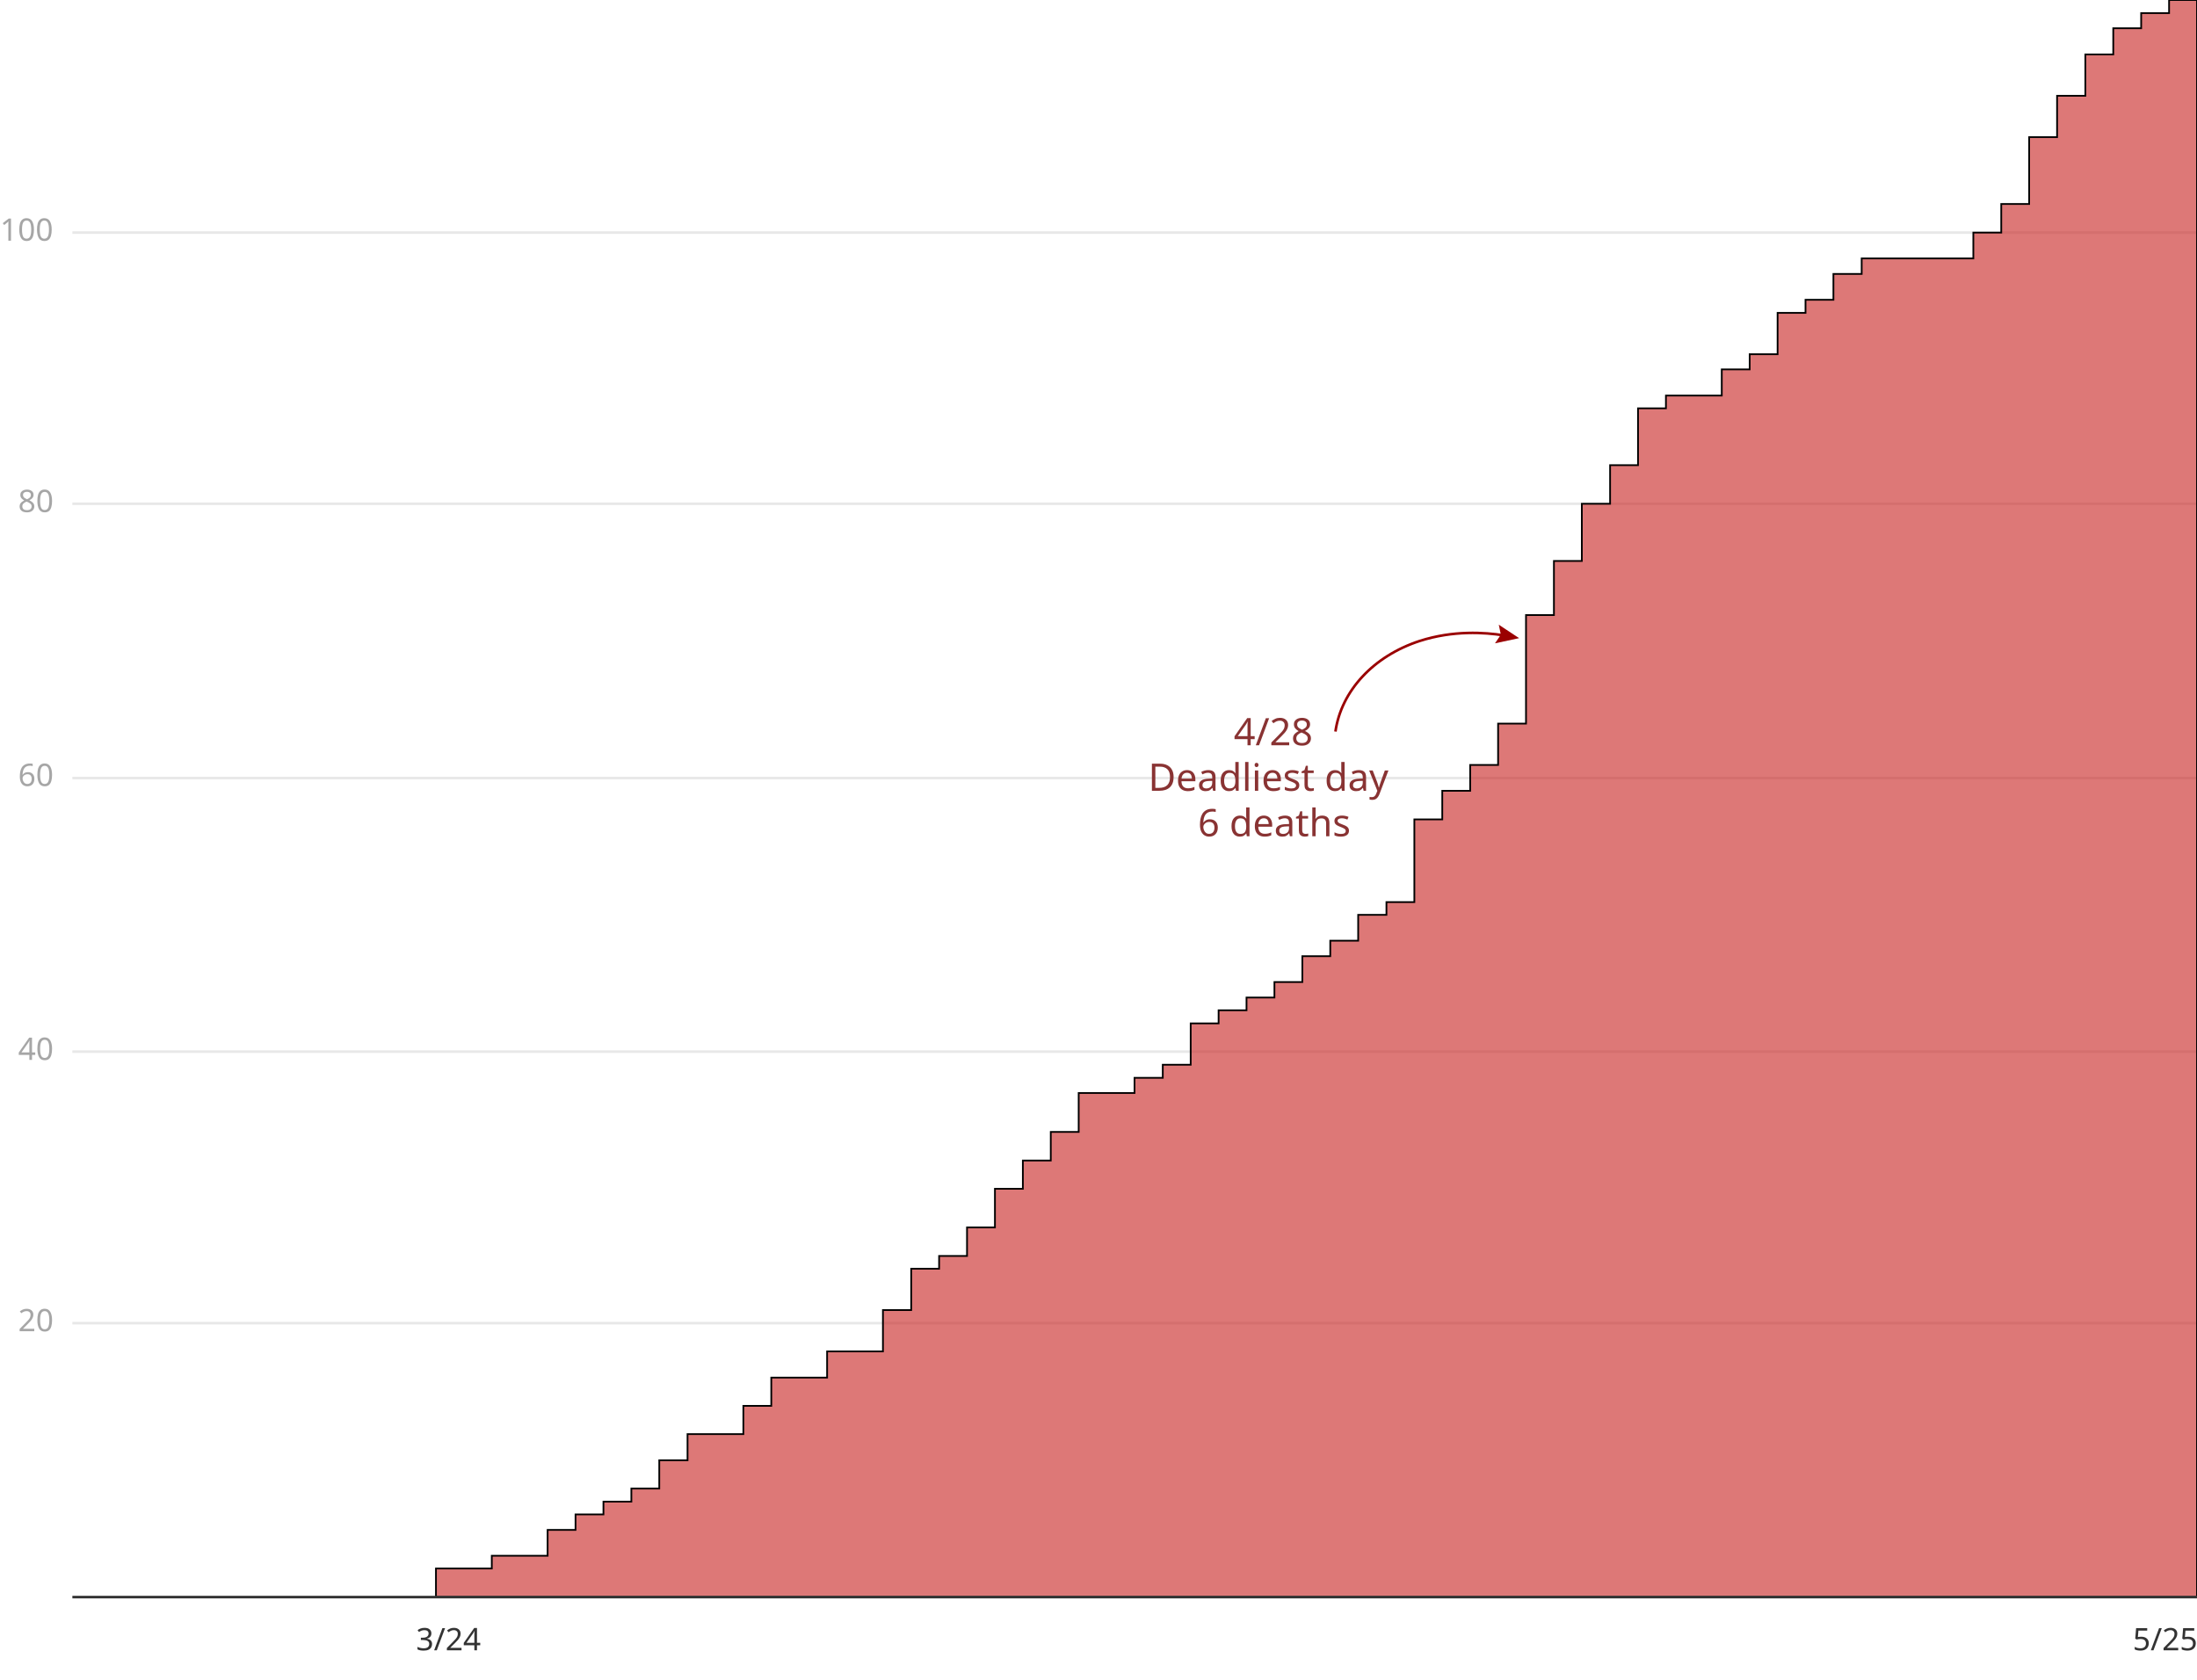
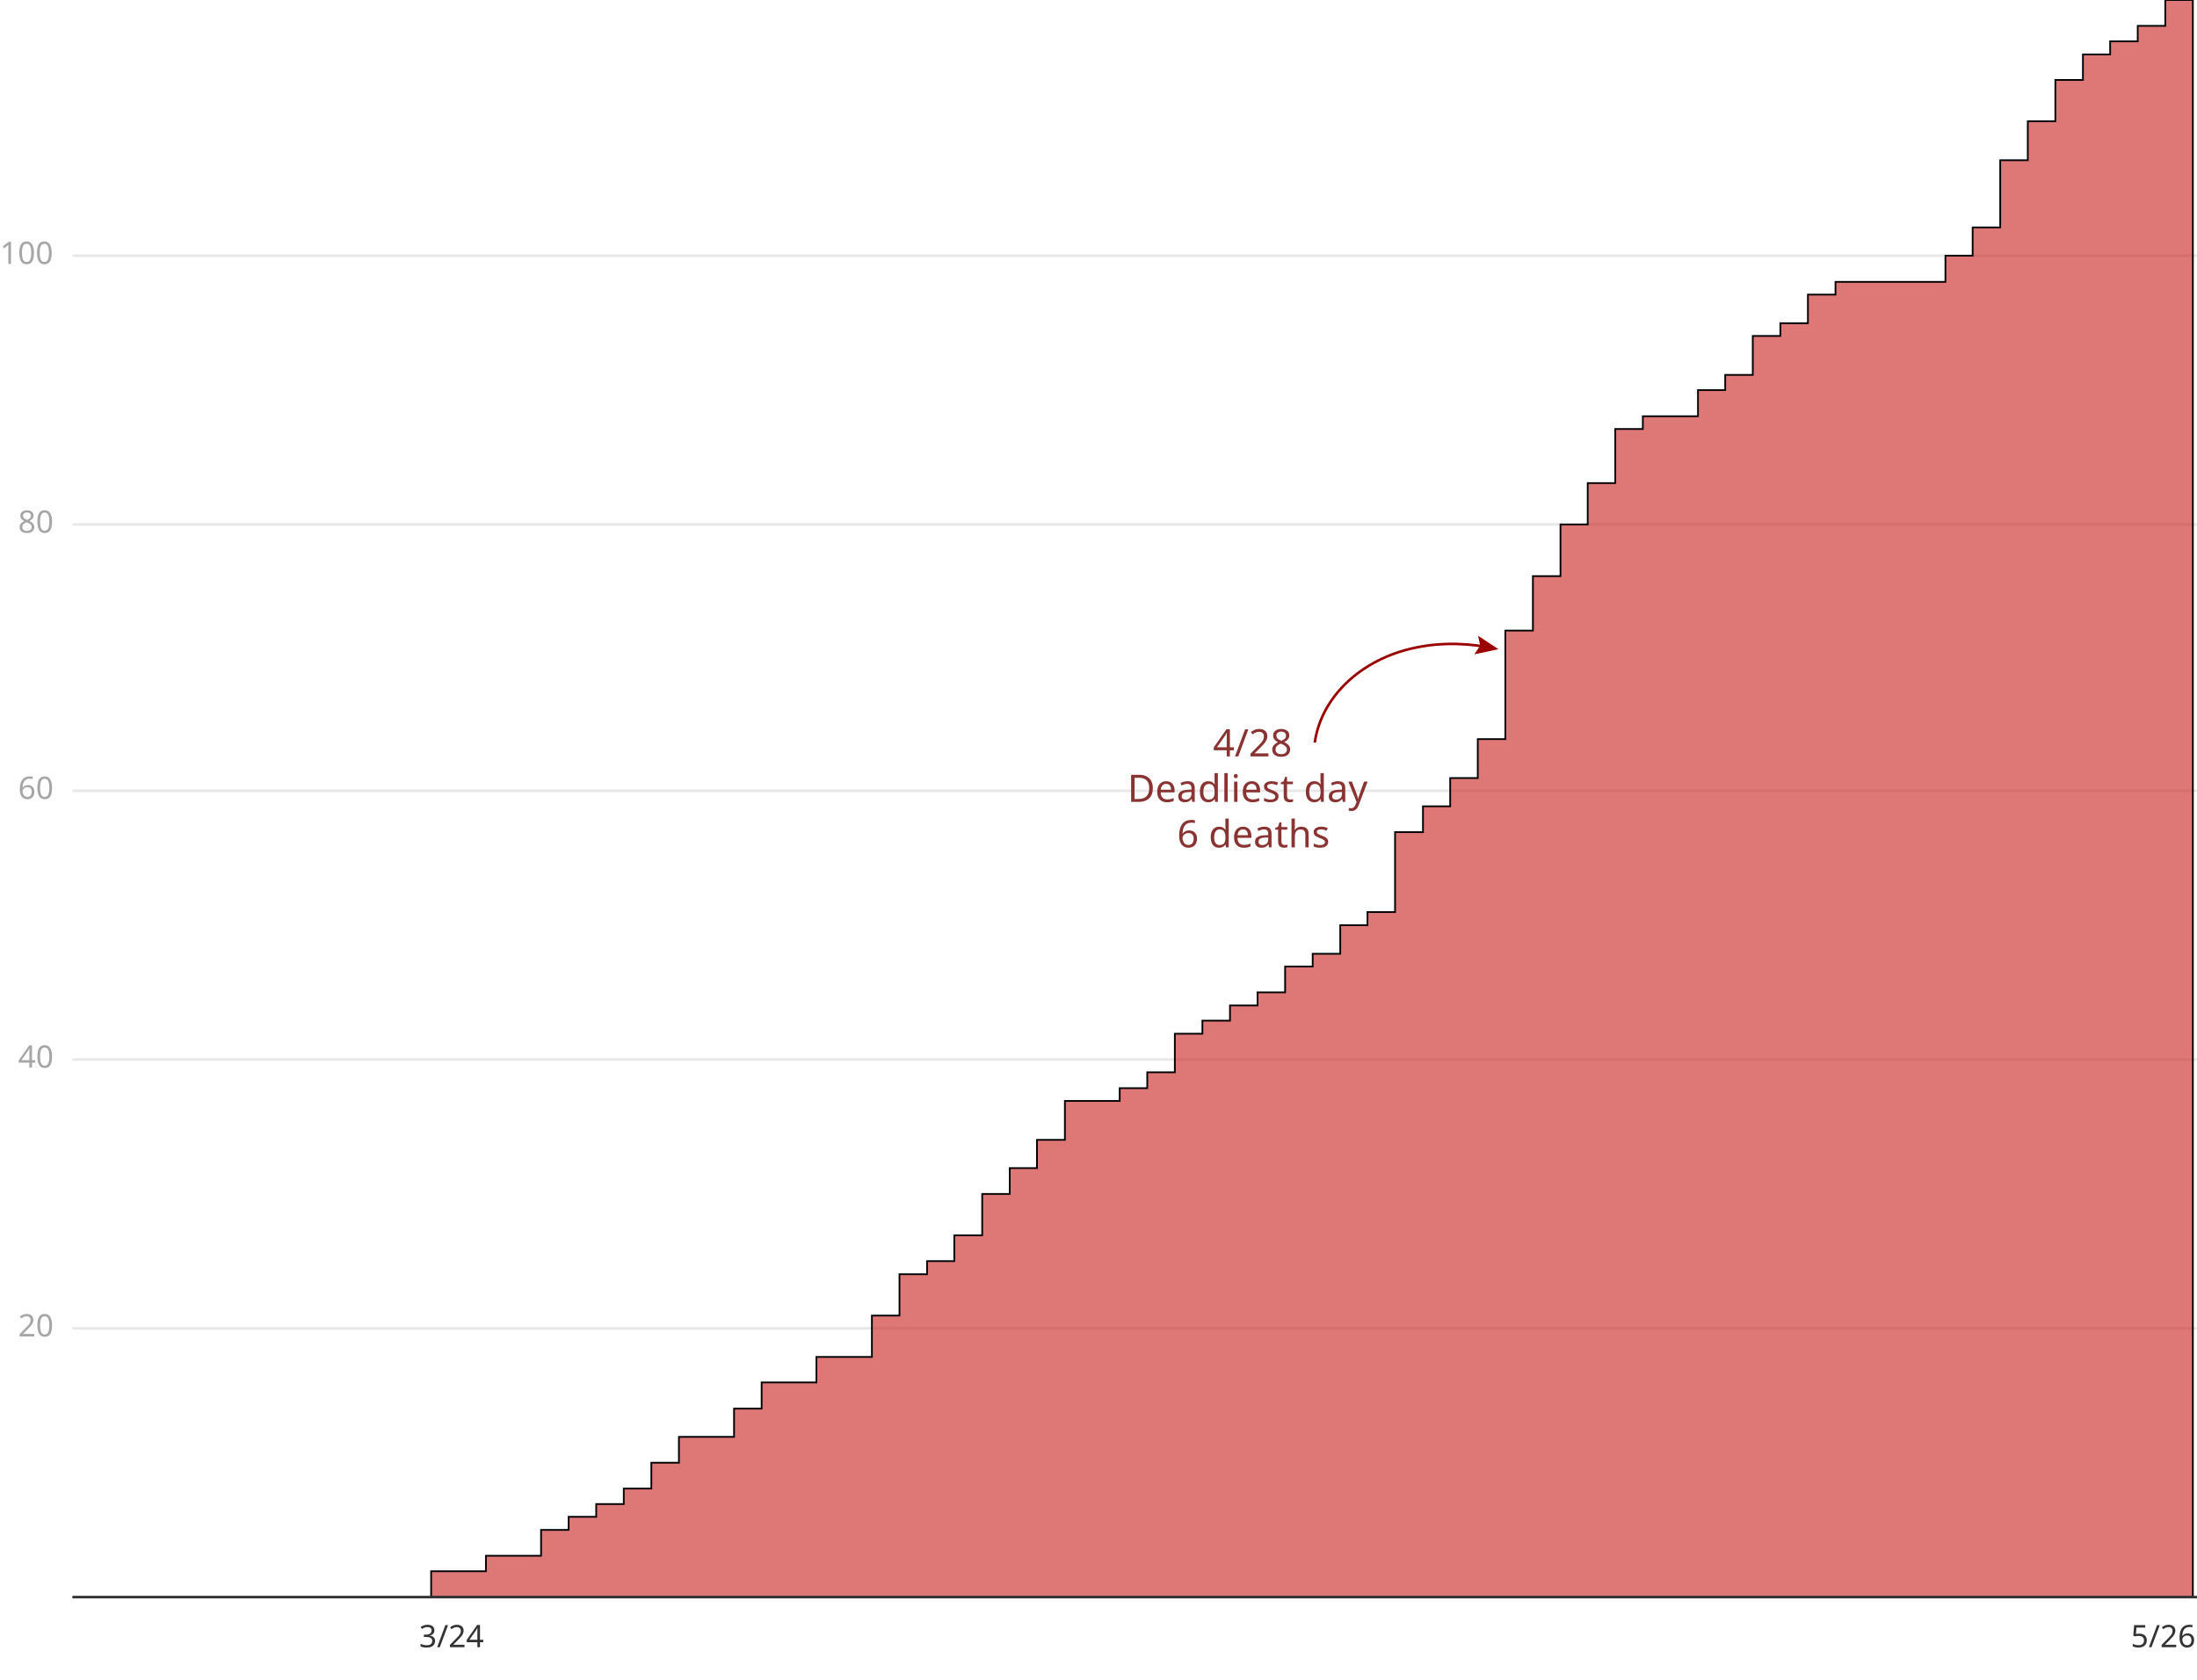
<svg xmlns="http://www.w3.org/2000/svg" xmlns:xlink="http://www.w3.org/1999/xlink" version="1.1" id="Layer_1" x="0px" y="0px" viewBox="0 0 637.5 487.5" style="enable-background:new 0 0 637.5 487.5;" xml:space="preserve">
  <style type="text/css">
	.st0{clip-path:url(#SVGID_2_);}
	.st1{clip-path:url(#SVGID_4_);fill:none;stroke:#E8E8E8;stroke-width:0.75;stroke-miterlimit:10;}
	.st2{clip-path:url(#SVGID_4_);fill:#C71E1D;}
	.st3{clip-path:url(#SVGID_4_);fill:#C71E1D;fill-opacity:0.6;stroke:#000000;stroke-width:0.5;stroke-miterlimit:10;}
	.st4{clip-path:url(#SVGID_4_);fill:none;stroke:#333333;stroke-width:0.75;stroke-miterlimit:10;}
	.st5{fill:#A6A6A6;}
	.st6{font-family:'Roboto-Regular';}
	.st7{font-size:9px;}
	.st8{fill:none;stroke:#9A0000;stroke-width:0.75;stroke-miterlimit:10;}
	.st9{fill:#9A0000;}
	.st10{fill:#893333;}
	.st11{font-family:'ArialMT';}
	.st12{font-size:11px;}
	.st13{font-family:'Arial-BoldMT';}
	.st14{fill:#333333;}
</style>
  <g>
    <defs>
      <rect id="SVGID_1_" width="637.5" height="487.5" />
    </defs>
    <clipPath id="SVGID_2_">
      <use xlink:href="#SVGID_1_" style="overflow:visible;" />
    </clipPath>
    <g class="st0">
      <defs>
        <rect id="SVGID_3_" width="637.5" height="483" />
      </defs>
      <clipPath id="SVGID_4_">
        <use xlink:href="#SVGID_3_" style="overflow:visible;" />
      </clipPath>
-       <line class="st1" x1="21" y1="67.5" x2="637.5" y2="67.5" />
-       <line class="st1" x1="21" y1="146.2" x2="637.5" y2="146.2" />
-       <line class="st1" x1="21" y1="225.8" x2="637.5" y2="225.8" />
-       <line class="st1" x1="21" y1="305.2" x2="637.5" y2="305.2" />
-       <line class="st1" x1="21" y1="384" x2="637.5" y2="384" />
-       <path class="st2" d="M21,463.5h8.1H21z" />
-       <path class="st2" d="M29.1,463.5h8.1H29.1z" />
-       <path class="st2" d="M37.2,463.5h8.1H37.2z" />
-       <path class="st2" d="M45.3,463.5h8.1H45.3z" />
-       <path class="st2" d="M53.4,463.5h8.1H53.4z" />
-       <path class="st2" d="M61.6,463.5h8.1H61.6z" />
-       <path class="st2" d="M69.7,463.5h8.1H69.7z" />
-       <path class="st2" d="M77.8,463.5h8.1H77.8z" />
-       <path class="st2" d="M85.9,463.5H94H85.9z" />
-       <path class="st2" d="M94,463.5h8.1H94z" />
-       <path class="st2" d="M102.1,463.5h8.1H102.1z" />
-       <path class="st2" d="M110.2,463.5h8.1H110.2z" />
-       <path class="st2" d="M118.3,463.5h8.1H118.3z" />
-       <polygon class="st3" points="629.4,0 629.4,3.8 621.3,3.8 621.3,8.2 613.2,8.2 613.2,15.8 605.1,15.8 605.1,27.8 596.9,27.8     596.9,39.8 588.8,39.8 588.8,59.2 580.7,59.2 580.7,67.5 572.6,67.5 572.6,75 564.5,75 564.5,75 556.4,75 548.3,75 548.3,75     540.2,75 540.2,79.5 532,79.5 532,87 523.9,87 523.9,90.8 515.8,90.8 515.8,102.8 507.7,102.8 507.7,107.2 499.6,107.2     499.6,114.8 491.5,114.8 483.4,114.8 483.4,118.5 475.3,118.5 475.3,135 467.2,135 467.2,146.2 459,146.2 459,162.8 450.9,162.8     450.9,178.5 442.8,178.5 442.8,210 434.7,210 434.7,222 426.6,222 426.6,229.5 418.5,229.5 418.5,237.8 410.4,237.8 410.4,261.8     402.3,261.8 402.3,265.5 394.1,265.5 394.1,273 386,273 386,277.5 377.9,277.5 377.9,285 369.8,285 369.8,289.5 361.7,289.5     361.7,293.2 353.6,293.2 353.6,297 345.5,297 345.5,309 337.4,309 337.4,312.8 329.2,312.8 329.2,317.2 321.1,317.2 313,317.2     313,328.5 304.9,328.5 304.9,336.8 296.8,336.8 296.8,345 288.7,345 288.7,356.2 280.6,356.2 280.6,364.5 272.5,364.5     272.5,368.2 264.4,368.2 264.4,380.2 256.2,380.2 256.2,392.2 248.1,392.2 240,392.2 240,399.8 231.9,399.8 223.8,399.8     223.8,408 215.7,408 215.7,416.2 207.6,416.2 199.5,416.2 199.5,423.8 191.3,423.8 191.3,432 183.2,432 183.2,435.8 175.1,435.8     175.1,439.5 167,439.5 167,444 158.9,444 158.9,451.5 150.8,451.5 142.7,451.5 142.7,455.2 134.6,455.2 126.5,455.2 126.5,463.5     134.6,463.5 142.7,463.5 142.7,463.5 150.8,463.5 158.9,463.5 167,463.5 175.1,463.5 183.2,463.5 191.3,463.5 199.5,463.5     207.6,463.5 215.7,463.5 223.8,463.5 231.9,463.5 240,463.5 240,463.5 248.1,463.5 256.2,463.5 256.2,463.5 264.4,463.5     272.5,463.5 280.6,463.5 288.7,463.5 296.8,463.5 304.9,463.5 313,463.5 321.1,463.5 329.2,463.5 337.4,463.5 345.5,463.5     353.6,463.5 361.7,463.5 369.8,463.5 377.9,463.5 386,463.5 394.1,463.5 402.3,463.5 410.4,463.5 410.4,463.5 418.5,463.5     426.6,463.5 434.7,463.5 442.8,463.5 450.9,463.5 459,463.5 467.2,463.5 475.3,463.5 483.4,463.5 491.5,463.5 499.6,463.5     507.7,463.5 515.8,463.5 523.9,463.5 523.9,463.5 532,463.5 540.2,463.5 540.2,463.5 548.3,463.5 548.3,463.5 556.4,463.5     564.5,463.5 564.5,463.5 572.6,463.5 580.7,463.5 580.7,463.5 588.8,463.5 588.8,463.5 596.9,463.5 605.1,463.5 605.1,463.5     613.2,463.5 621.3,463.5 621.3,463.5 629.4,463.5 637.5,463.5 637.5,0   " />
+       <line class="st1" x1="21" y1="74.2" x2="637.5" y2="74.2" />
+       <line class="st1" x1="21" y1="152.2" x2="637.5" y2="152.2" />
+       <line class="st1" x1="21" y1="229.5" x2="637.5" y2="229.5" />
+       <line class="st1" x1="21" y1="307.5" x2="637.5" y2="307.5" />
+       <line class="st1" x1="21" y1="385.5" x2="637.5" y2="385.5" />
+       <path class="st2" d="M21,463.5h8H21z" />
+       <path class="st2" d="M29,463.5h8H29z" />
+       <path class="st2" d="M37,463.5h8H37z" />
+       <path class="st2" d="M45,463.5h8H45z" />
+       <path class="st2" d="M53,463.5h8H53z" />
+       <path class="st2" d="M61,463.5h8H61z" />
+       <path class="st2" d="M69,463.5h8H69z" />
+       <path class="st2" d="M77,463.5h8H77z" />
+       <path class="st2" d="M85.1,463.5h8H85.1z" />
+       <path class="st2" d="M93.1,463.5h8H93.1z" />
+       <path class="st2" d="M101.1,463.5h8H101.1z" />
+       <path class="st2" d="M109.1,463.5h8H109.1z" />
+       <path class="st2" d="M117.1,463.5h8H117.1z" />
+       <polygon class="st3" points="628.3,0 628.3,7.5 620.3,7.5 620.3,12 612.3,12 612.3,15.8 604.4,15.8 604.4,23.2 596.4,23.2     596.4,35.2 588.4,35.2 588.4,46.5 580.4,46.5 580.4,66 572.4,66 572.4,74.2 564.5,74.2 564.5,81.8 556.5,81.8 548.6,81.8     548.5,81.8 540.6,81.8 532.6,81.8 532.6,85.5 524.6,85.5 524.6,93.8 516.6,93.8 516.6,97.5 508.6,97.5 508.6,108.8 500.6,108.8     500.6,113.2 492.7,113.2 492.7,120.8 484.8,120.8 484.7,120.8 476.7,120.8 476.7,124.5 468.7,124.5 468.7,140.2 460.7,140.2     460.7,152.2 452.8,152.2 452.8,167.2 444.8,167.2 444.8,183 436.8,183 436.8,214.5 428.8,214.5 428.8,225.8 420.8,225.8     420.8,234 412.9,234 412.9,241.5 404.8,241.5 404.8,264.7 396.8,264.7 396.8,268.5 388.9,268.5 388.9,276.8 380.9,276.8     380.9,280.5 372.9,280.5 372.9,288 364.9,288 364.9,291.8 356.9,291.8 356.9,296.2 348.9,296.2 348.9,300 340.9,300 340.9,311.2     332.9,311.2 332.9,315.8 324.9,315.8 324.9,319.5 317,319.5 316.9,319.5 309,319.5 309,330.8 300.9,330.8 300.9,339 293,339     293,346.5 285,346.5 285,358.5 276.9,358.5 276.9,366 269,366 269,369.8 261,369.8 261,381.8 253,381.8 253,393.8 244.9,393.8     236.9,393.8 236.9,401.2 229,401.2 221,401.2 221,408.8 213,408.8 213,417 205,417 197,417 197,424.5 189,424.5 189,432 181,432     181,436.5 173,436.5 173,440.2 165,440.2 165,444 157,444 157,451.5 149.1,451.5 141,451.5 141,456 133.1,456 133,456 125.1,456     125.1,463.5 133,463.5 133.1,463.5 141,463.5 149.1,463.5 157,463.5 157.1,463.5 165,463.5 173,463.5 173,463.5 181,463.5     189,463.5 197,463.5 197,463.5 205,463.5 213,463.5 221,463.5 221,463.5 229,463.5 236.9,463.5 237,463.5 244.9,463.5 253,463.5     261,463.5 269,463.5 276.9,463.5 277,463.5 285,463.5 293,463.5 300.9,463.5 301,463.5 309,463.5 316.9,463.5 317,463.5     324.9,463.5 332.9,463.5 340.9,463.5 340.9,463.5 348.9,463.5 356.9,463.5 356.9,463.5 364.9,463.5 372.9,463.5 380.9,463.5     380.9,463.5 388.9,463.5 396.9,463.5 396.9,463.5 404.8,463.5 412.9,463.5 420.8,463.5 420.8,463.5 428.8,463.5 436.8,463.5     436.8,463.5 444.8,463.5 452.8,463.5 460.7,463.5 460.8,463.5 468.7,463.5 476.7,463.5 484.7,463.5 484.8,463.5 492.7,463.5     500.6,463.5 500.7,463.5 508.6,463.5 516.6,463.5 524.6,463.5 524.7,463.5 532.6,463.5 540.6,463.5 548.5,463.5 548.6,463.5     556.5,463.5 564.5,463.5 572.4,463.5 572.5,463.5 580.4,463.5 588.4,463.5 588.4,463.5 596.4,463.5 604.4,463.5 612.3,463.5     612.4,463.5 620.3,463.5 628.3,463.5 628.3,463.5 636.3,463.5 636.3,0   " />
      <line class="st4" x1="21" y1="463.5" x2="637.5" y2="463.5" />
    </g>
    <g class="st0">
-       <text transform="matrix(1 0 0 1 5.2559 386.3496)" class="st5 st6 st7">20</text>
+       <text transform="matrix(1 0 0 1 5.2559 387.8496)" class="st5 st6 st7">20</text>
    </g>
    <g class="st0">
-       <text transform="matrix(1 0 0 1 5.2559 307.5996)" class="st5 st6 st7">40</text>
+       <text transform="matrix(1 0 0 1 5.2559 309.8496)" class="st5 st6 st7">40</text>
    </g>
    <g class="st0">
-       <text transform="matrix(1 0 0 1 5.2559 228.0996)" class="st5 st6 st7">60</text>
+       <text transform="matrix(1 0 0 1 5.2559 231.8496)" class="st5 st6 st7">60</text>
    </g>
    <g class="st0">
-       <text transform="matrix(1 0 0 1 5.2559 148.5996)" class="st5 st6 st7">80</text>
+       <text transform="matrix(1 0 0 1 5.2559 154.5996)" class="st5 st6 st7">80</text>
    </g>
    <g class="st0">
-       <text transform="matrix(1 0 0 1 2.929688e-03 69.8496)" class="st5 st6 st7">100</text>
+       <text transform="matrix(1 0 0 1 2.929688e-03 76.5996)" class="st5 st6 st7">100</text>
    </g>
  </g>
  <g>
    <g>
-       <path class="st8" d="M387.5,212.3c1.7-11.8,11-21.9,24.5-26.3c9.7-3.1,18.8-2.5,24.4-1.6" />
+       <path class="st8" d="M381.5,215.5c1.7-11.8,11-21.9,24.5-26.3c9.7-3.1,18.8-2.5,24.4-1.6" />
      <g>
-         <polygon class="st9" points="433.8,186.7 435.5,184.2 434.9,181.3 440.8,185.2    " />
+         <polygon class="st9" points="427.8,189.9 429.5,187.4 428.9,184.5 434.8,188.4    " />
      </g>
    </g>
  </g>
-   <text transform="matrix(1 0 0 1 357.9862 216.2936)" class="st10 st11 st12">4/28</text>
-   <text transform="matrix(1 0 0 1 333.1862 229.4933)" class="st10 st13 st12">Deadliest day</text>
-   <text transform="matrix(1 0 0 1 347.5861 242.6935)" class="st10 st11 st12">6 deaths</text>
+   <text transform="matrix(1 0 0 1 351.9556 219.5194)" class="st10 st11 st12">4/28</text>
+   <text transform="matrix(1 0 0 1 327.1556 232.7191)" class="st10 st13 st12">Deadliest day</text>
+   <text transform="matrix(1 0 0 1 341.5555 245.9193)" class="st10 st11 st12">6 deaths</text>
  <g>
-     <text transform="matrix(1 0 0 1 618.8629 478.938)" class="st14 st6 st7">5/25</text>
+     <text transform="matrix(1 0 0 1 618.2925 478.0458)" class="st14 st6 st7">5/26</text>
  </g>
  <g>
-     <text transform="matrix(1 0 0 1 120.7335 478.9378)" class="st14 st6 st7">3/24</text>
+     <text transform="matrix(1 0 0 1 121.606 478.0453)" class="st14 st6 st7">3/24</text>
  </g>
</svg>
